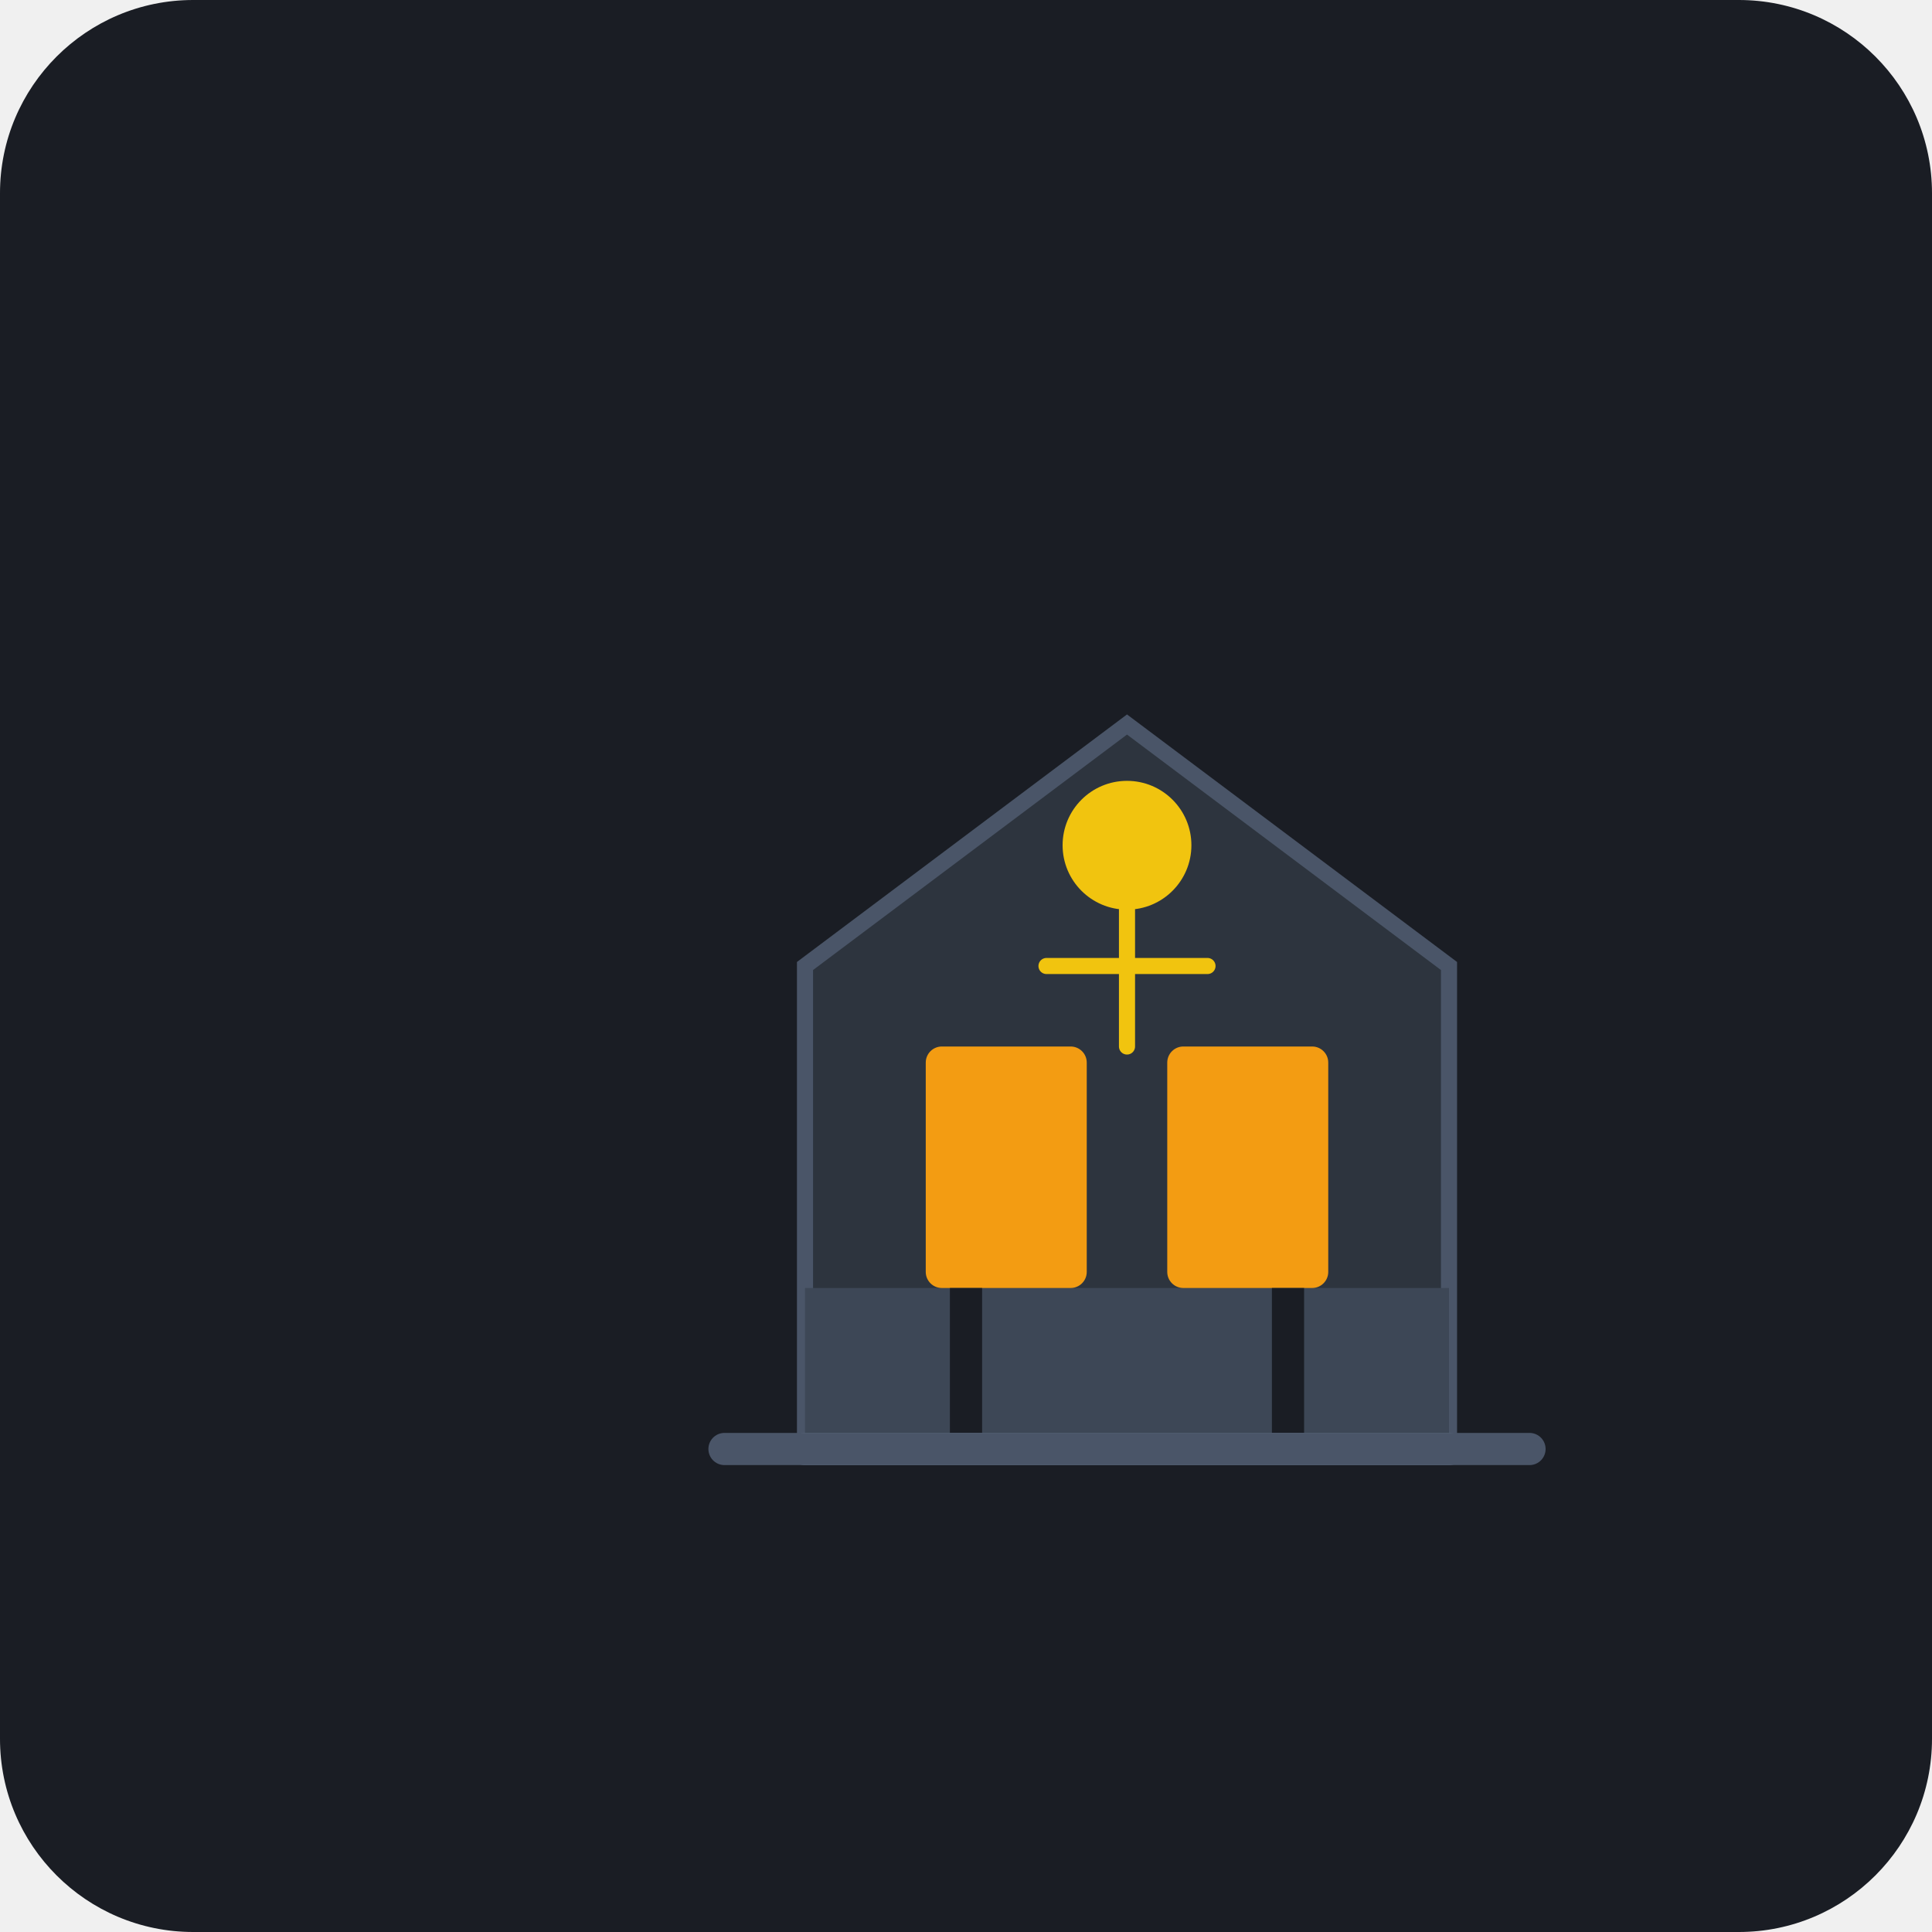
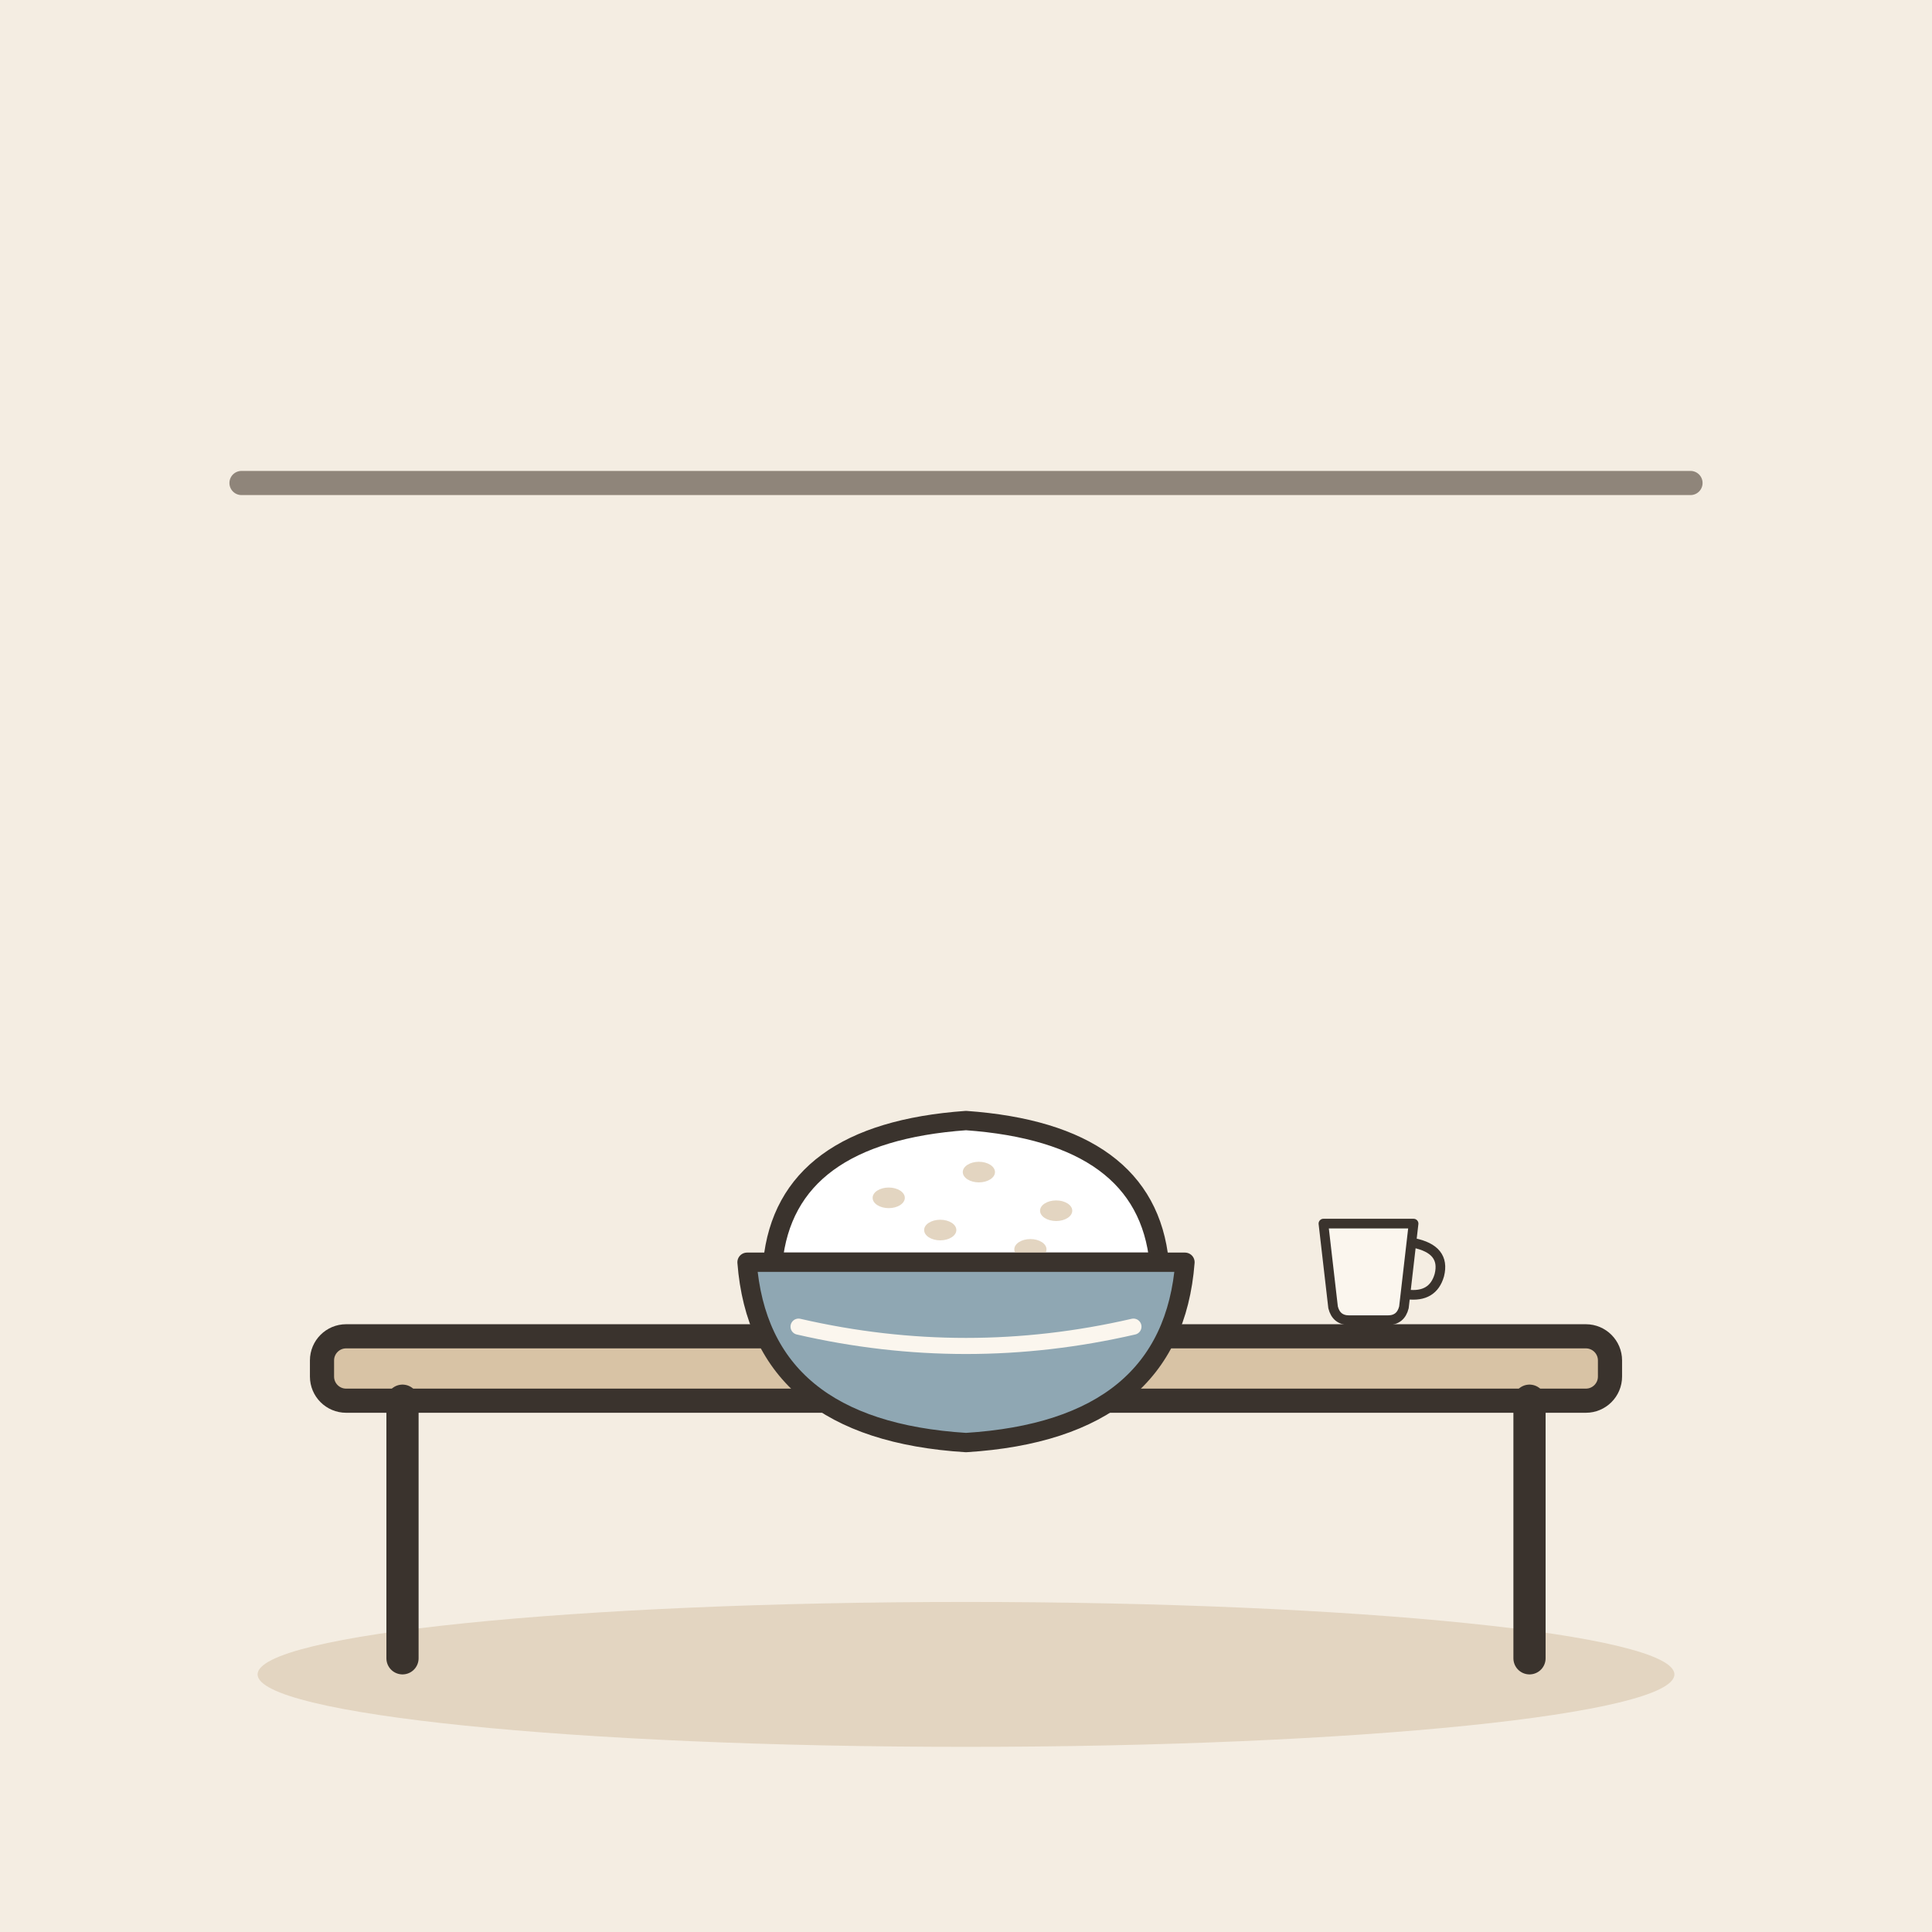
- <svg xmlns="http://www.w3.org/2000/svg" viewBox="0 0 240 240">
-   <rect width="240" height="240" rx="24" fill="#1A1D24" />
-   <g transform="translate(60, 60)">
-     <path d="M120 120 L120 60 L80 30 L40 60 L40 120 Z" fill="#2D343E" stroke="#4A5568" stroke-width="2" />
-     <path d="M40 120 L120 120 L120 100 L40 100 Z" fill="#3D4756" />
-     <rect x="55" y="70" width="20" height="30" fill="#F39C12" rx="2" />
-     <rect x="85" y="70" width="20" height="30" fill="#F39C12" rx="2" />
-     <path d="M60 120 L60 100" stroke="#1A1D24" stroke-width="4" />
-     <path d="M100 120 L100 100" stroke="#1A1D24" stroke-width="4" />
-     <circle cx="80" cy="45" r="8" fill="#F1C40F" />
-     <path d="M80 53 L80 70" stroke="#F1C40F" stroke-width="2" stroke-linecap="round" />
-     <path d="M70 60 L90 60" stroke="#F1C40F" stroke-width="2" stroke-linecap="round" />
-     <path d="M40 120 L120 120" stroke="#718096" stroke-width="4" stroke-linecap="round" />
-     <path d="M30 120 L130 120" stroke="#4A5568" stroke-width="4" stroke-linecap="round" />
+ <svg xmlns="http://www.w3.org/2000/svg" viewBox="0 0 240 240" data-style="editorial">
+   <rect width="240" height="240" fill="#F4EDE2" />
+   <ellipse cx="120" cy="208" rx="88" ry="9" fill="#E3D5C1" />
+   <g transform="translate(120 206)">
+     <rect x="-80" y="-40" width="160" height="8" rx="3" fill="#D8C3A5" stroke="#3A332D" stroke-width="3" stroke-linecap="round" stroke-linejoin="round" />
+     <path d="M-70 -32L-70 0" stroke="#3A332D" stroke-width="4" stroke-linecap="round" fill="none" />
+     <path d="M70 -32L70 0" stroke="#3A332D" stroke-width="4" stroke-linecap="round" fill="none" />
  </g>
+   <g transform="translate(120 160) scale(0.8 0.8)">
+     <path d="M-30 -4Q-28 -24 0 -26Q28 -24 30 -4Z" fill="#FFFFFF" stroke="#3A332D" stroke-width="3" stroke-linecap="round" stroke-linejoin="round" />
+     <ellipse cx="-12" cy="-14" rx="2.5" ry="1.6" fill="#E3D5C1" />
+     <ellipse cx="2" cy="-18" rx="2.5" ry="1.6" fill="#E3D5C1" />
+     <ellipse cx="14" cy="-12" rx="2.5" ry="1.6" fill="#E3D5C1" />
+     <ellipse cx="-4" cy="-9" rx="2.5" ry="1.6" fill="#E3D5C1" />
+     <ellipse cx="10" cy="-6" rx="2.5" ry="1.6" fill="#E3D5C1" />
+     <path d="M-34 -4L34 -4Q32 22 0 24Q-32 22 -34 -4Z" fill="#8FA7B3" stroke="#3A332D" stroke-width="3" stroke-linecap="round" stroke-linejoin="round" />
+     <path d="M-26 6Q0 12 26 6" fill="none" stroke="#FBF6EE" stroke-width="2.5" stroke-linecap="round" stroke-linejoin="round" />
+   </g>
+   <g transform="translate(170 160) scale(0.4 0.4)">
+     <path d="M-14 -20L14 -20L11 6Q10 10 6 10L-6 10Q-10 10 -11 6Z" fill="#FBF6EE" stroke="#3A332D" stroke-width="3" stroke-linecap="round" stroke-linejoin="round" />
+     <path d="M14 -14Q24 -12 22 -4Q20 3 12 2" fill="none" stroke="#3A332D" stroke-width="3" stroke-linecap="round" stroke-linejoin="round" />
+   </g>
+   <path d="M30 60L210 60" stroke="#8F857A" stroke-width="3" stroke-linecap="round" fill="none" />
</svg>
